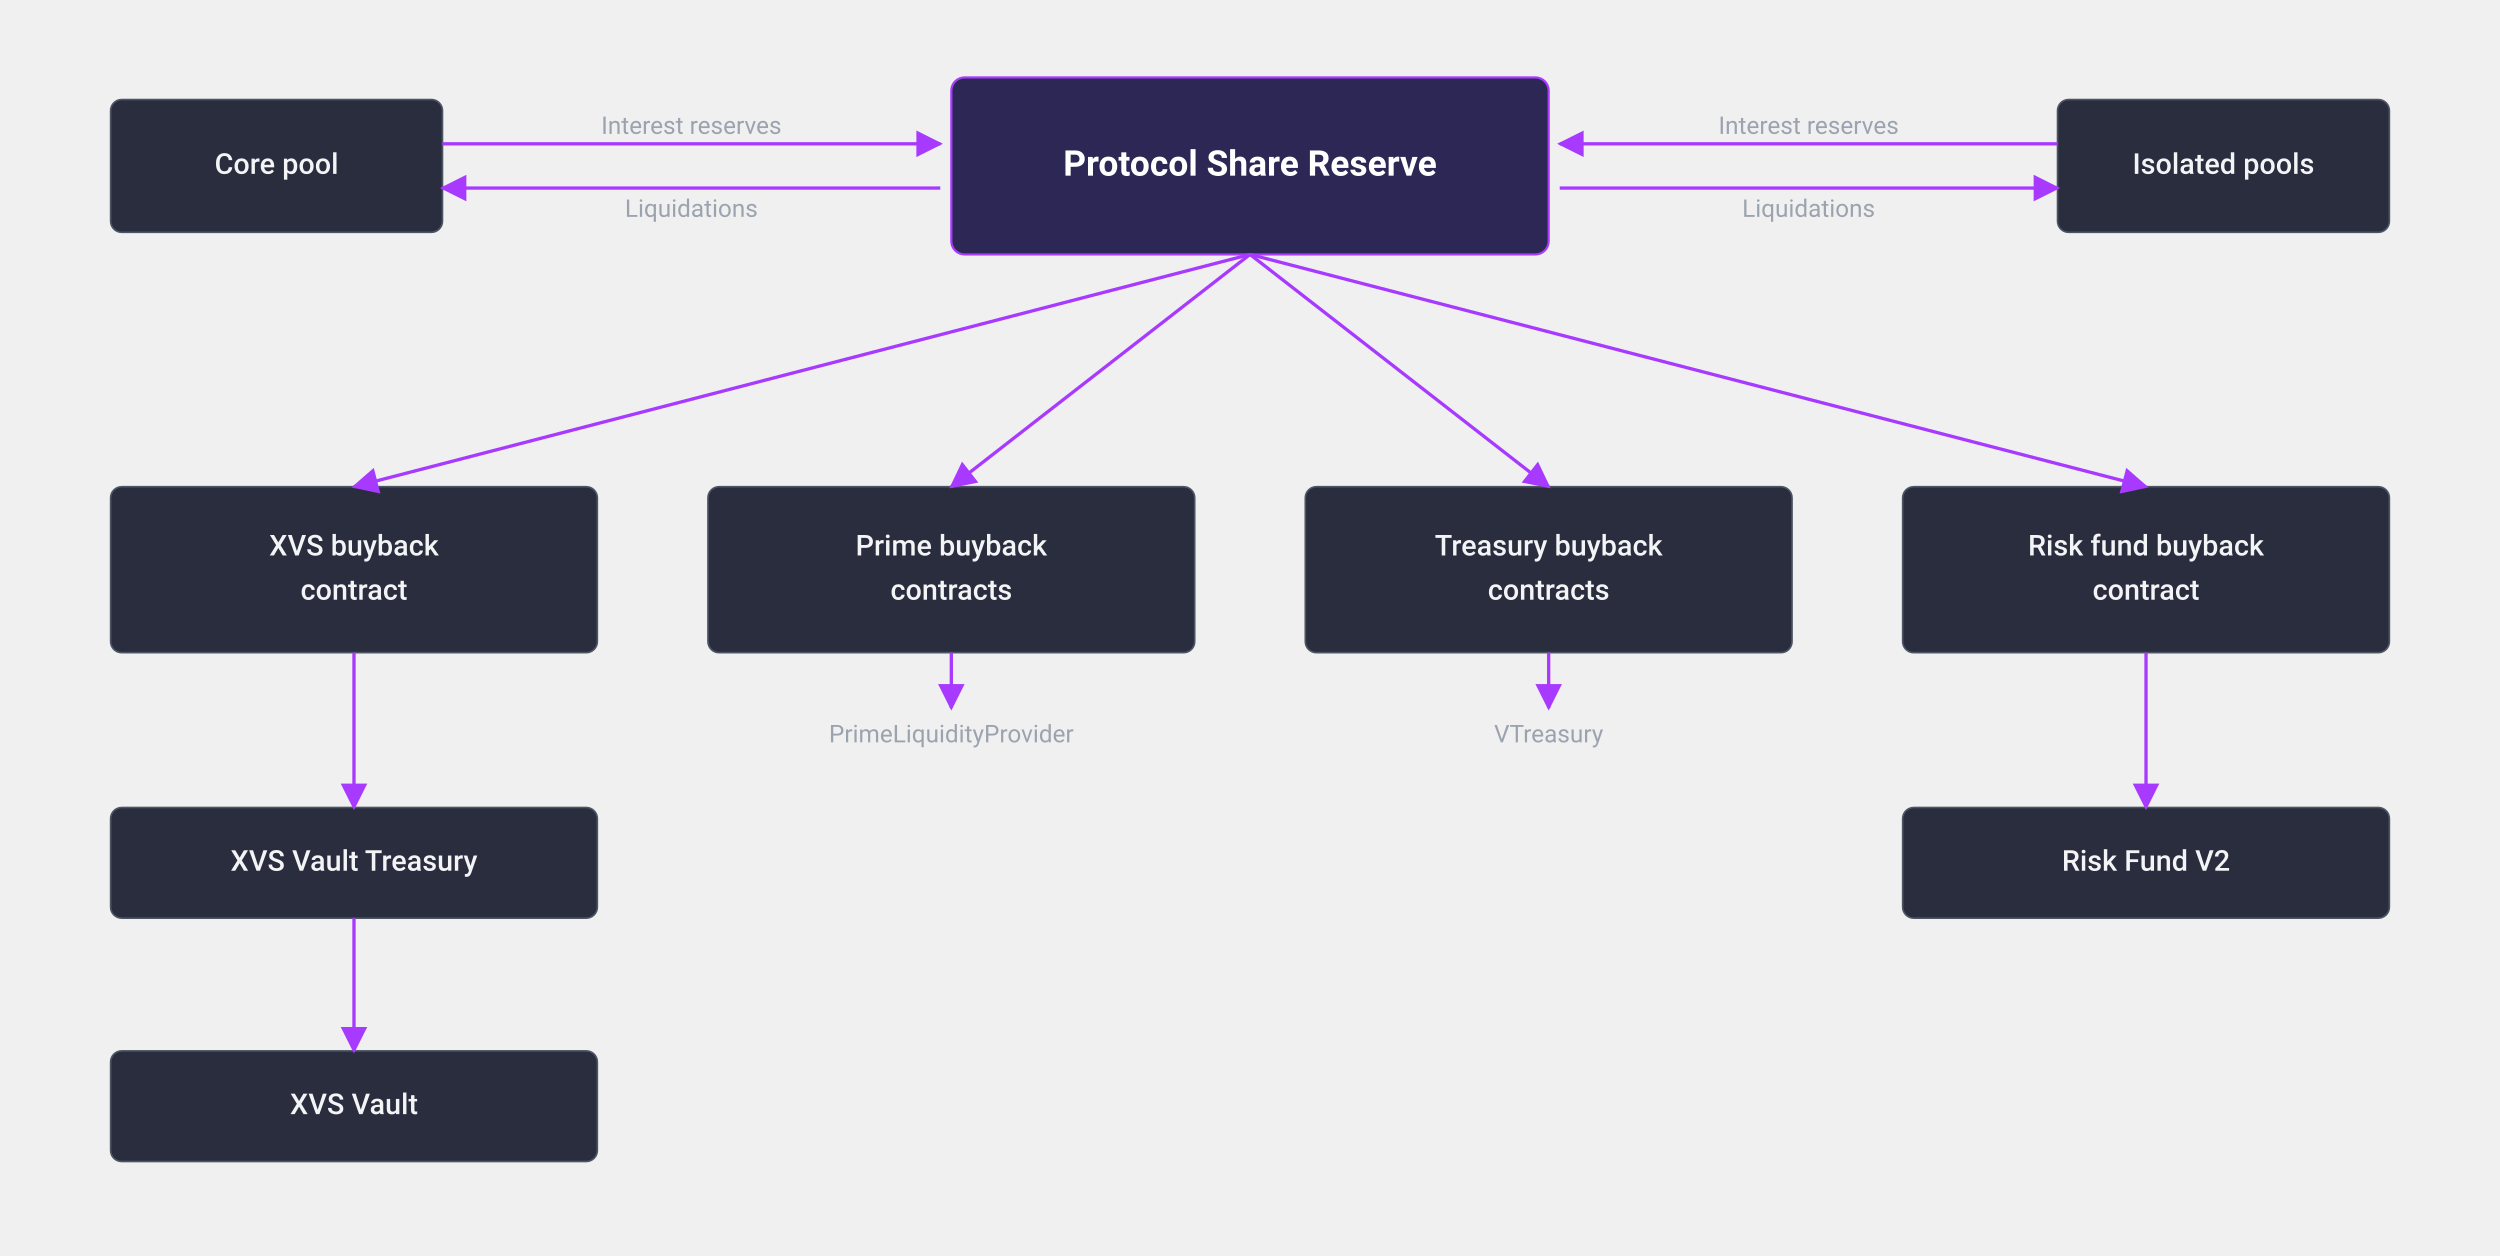
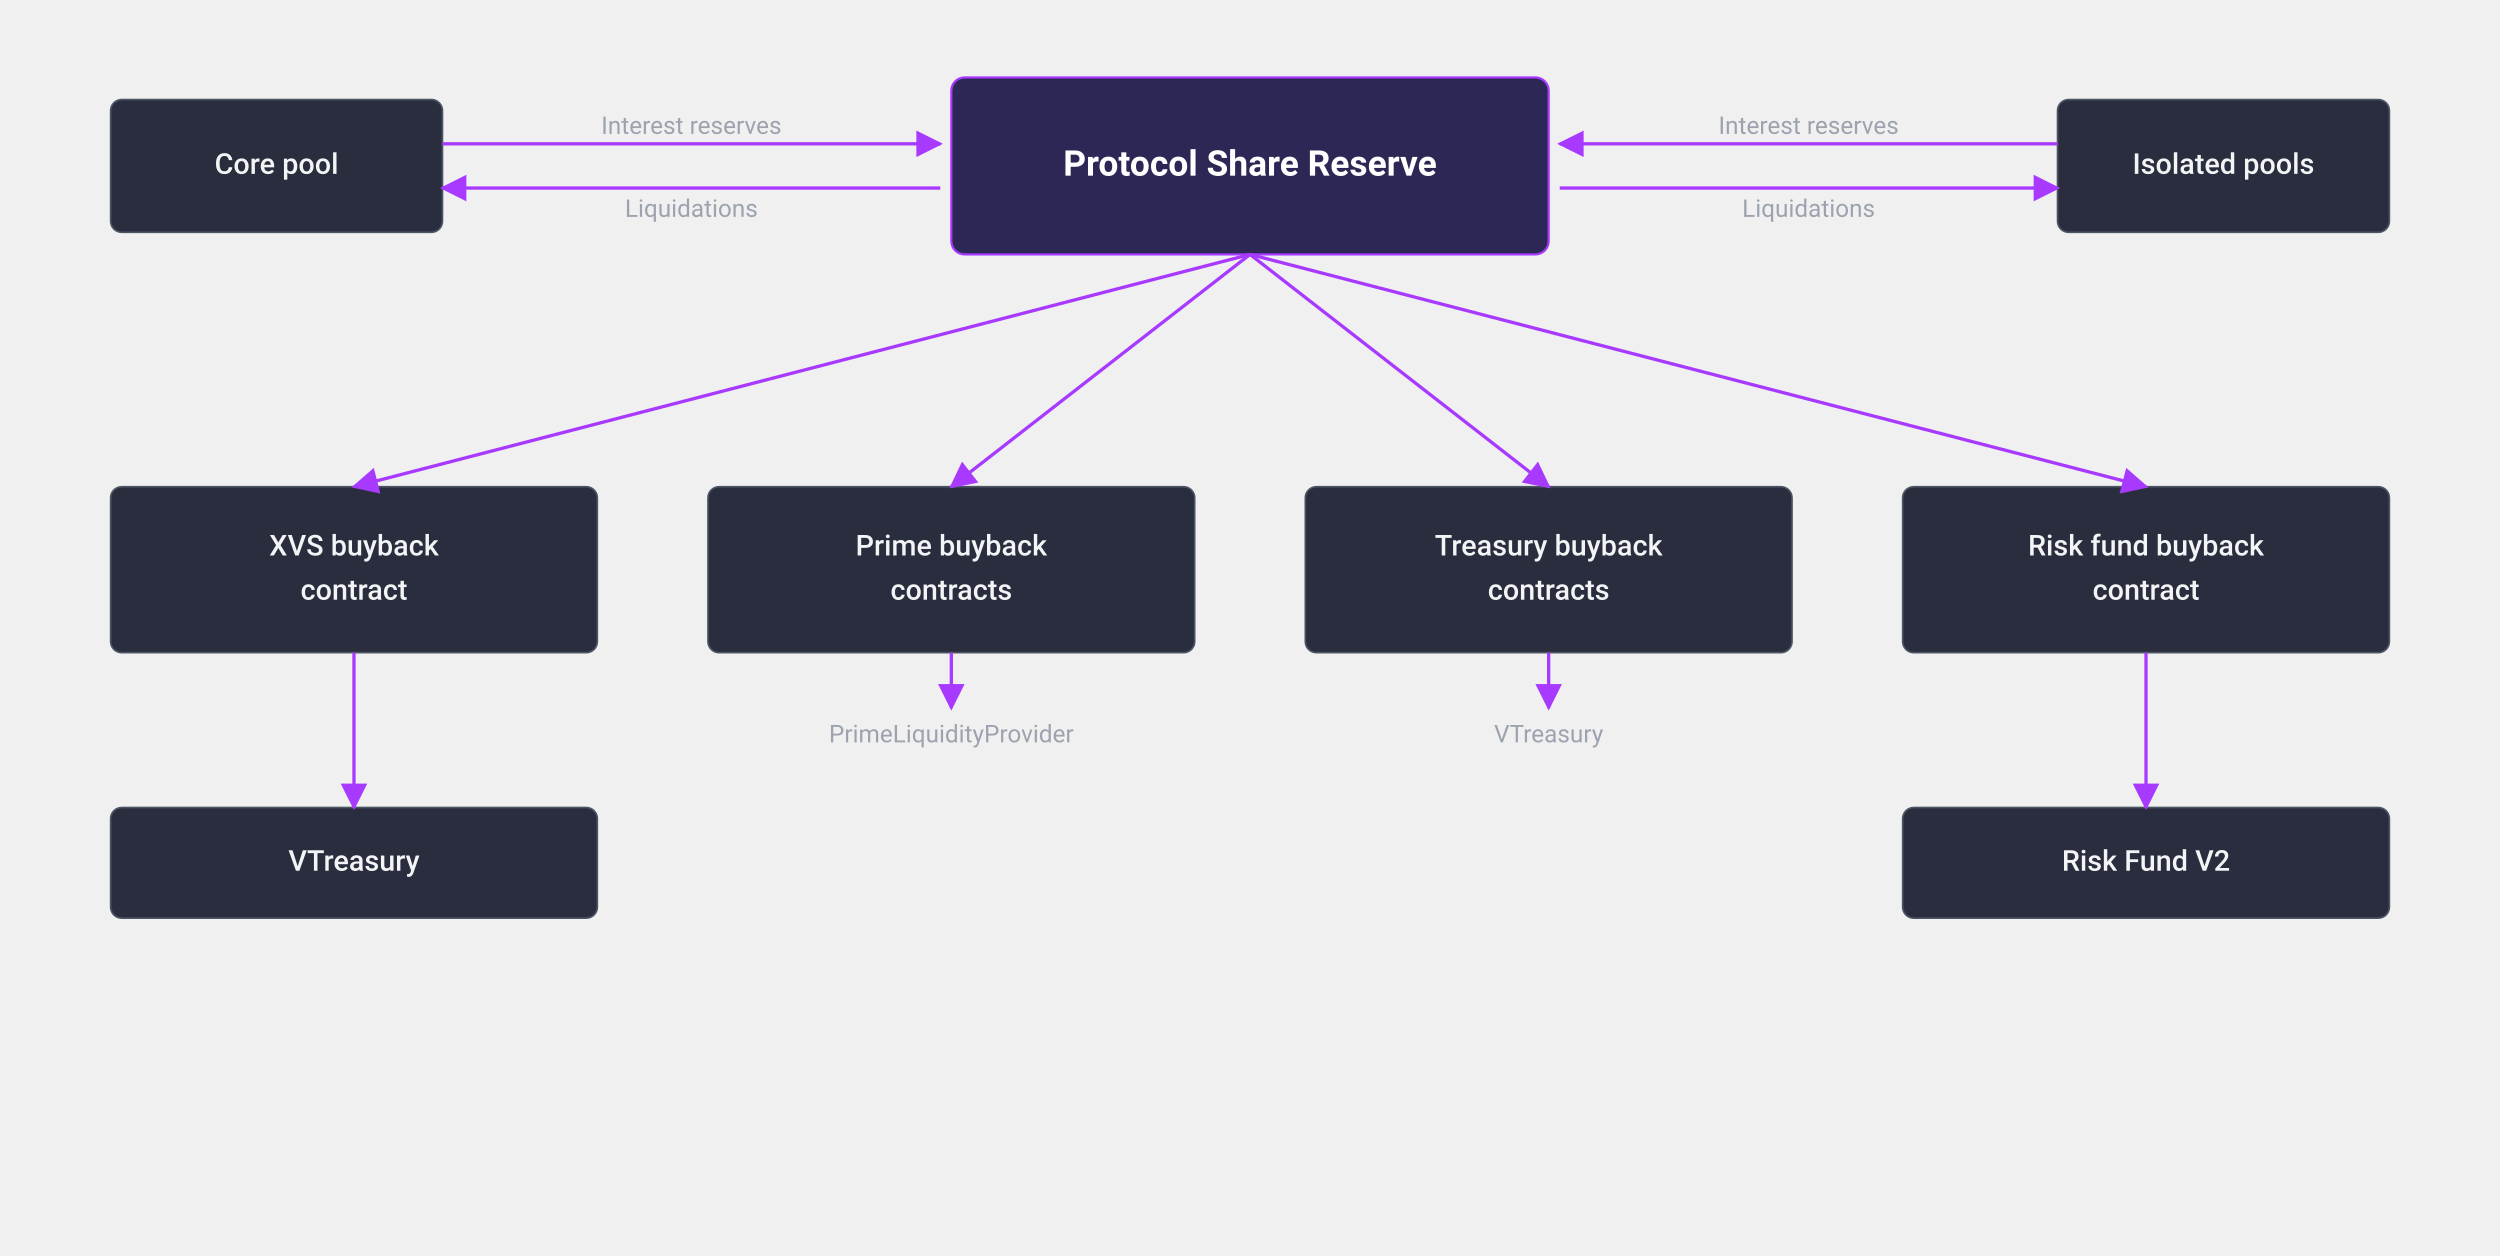
<svg xmlns="http://www.w3.org/2000/svg" viewBox="0 0 2260 1135" font-family="system-ui, -apple-system, 'Segoe UI', Roboto, Inter, sans-serif">
  <defs>
    <marker id="arrow" viewBox="0 0 10 10" refX="9" refY="5" markerWidth="8" markerHeight="8" orient="auto-start-reverse">
      <path d="M 0 0 L 10 5 L 0 10 z" fill="#A83AFF" />
    </marker>
    <style>
      .box        { fill: #2A2D3E; stroke: #4B5563; stroke-width: 1.5; }
      .box-prim   { fill: #2D2756; stroke: #A83AFF; stroke-width: 2; }
      .lbl        { fill: #F3F4F6; font-size: 26px; font-weight: 500; text-anchor: middle; dominant-baseline: middle; }
      .lbl-bold   { fill: #FFFFFF; font-size: 32px; font-weight: 600; text-anchor: middle; dominant-baseline: middle; }
      .ann        { fill: #9CA3AF; font-size: 22px; text-anchor: middle; dominant-baseline: middle; }
      .flow       { stroke: #A83AFF; stroke-width: 3; fill: none; }
    </style>
  </defs>
  <rect class="box" x="100" y="90" width="300" height="120" rx="10" />
  <text class="lbl" x="250" y="150">Core pool</text>
  <rect class="box-prim" x="860" y="70" width="540" height="160" rx="12" />
  <text class="lbl-bold" x="1130" y="150">Protocol Share Reserve</text>
  <rect class="box" x="1860" y="90" width="300" height="120" rx="10" />
  <text class="lbl" x="2010" y="150">Isolated pools</text>
  <path class="flow" d="M 400 130 L 850 130" marker-end="url(#arrow)" />
  <text class="ann" x="625" y="115">Interest reserves</text>
  <path class="flow" d="M 850 170 L 400 170" marker-end="url(#arrow)" />
  <text class="ann" x="625" y="190">Liquidations</text>
  <path class="flow" d="M 1860 130 L 1410 130" marker-end="url(#arrow)" />
  <text class="ann" x="1635" y="115">Interest reserves</text>
  <path class="flow" d="M 1410 170 L 1860 170" marker-end="url(#arrow)" />
  <text class="ann" x="1635" y="190">Liquidations</text>
  <rect class="box" x="100" y="440" width="440" height="150" rx="10" />
  <text class="lbl" x="320" y="495">XVS buyback</text>
  <text class="lbl" x="320" y="535">contract</text>
  <rect class="box" x="640" y="440" width="440" height="150" rx="10" />
  <text class="lbl" x="860" y="495">Prime buyback</text>
  <text class="lbl" x="860" y="535">contracts</text>
  <rect class="box" x="1180" y="440" width="440" height="150" rx="10" />
  <text class="lbl" x="1400" y="495">Treasury buyback</text>
  <text class="lbl" x="1400" y="535">contracts</text>
  <rect class="box" x="1720" y="440" width="440" height="150" rx="10" />
  <text class="lbl" x="1940" y="495">Risk fund buyback</text>
  <text class="lbl" x="1940" y="535">contract</text>
  <path class="flow" d="M 1130 230 L 320  440" marker-end="url(#arrow)" />
  <path class="flow" d="M 1130 230 L 860  440" marker-end="url(#arrow)" />
  <path class="flow" d="M 1130 230 L 1400 440" marker-end="url(#arrow)" />
  <path class="flow" d="M 1130 230 L 1940 440" marker-end="url(#arrow)" />
  <rect class="box" x="100" y="730" width="440" height="100" rx="10" />
-   <text class="lbl" x="320" y="780">XVS Vault Treasury</text>
+   <text class="lbl" x="320" y="780">VTreasury</text>
  <rect class="box" x="1720" y="730" width="440" height="100" rx="10" />
  <text class="lbl" x="1940" y="780">Risk Fund V2</text>
  <path class="flow" d="M 320  590 L 320  730" marker-end="url(#arrow)" />
  <path class="flow" d="M 1940 590 L 1940 730" marker-end="url(#arrow)" />
  <path class="flow" d="M 860  590 L 860  640" marker-end="url(#arrow)" />
  <text class="ann" x="860" y="665">PrimeLiquidityProvider</text>
  <path class="flow" d="M 1400 590 L 1400 640" marker-end="url(#arrow)" />
  <text class="ann" x="1400" y="665">VTreasury</text>
-   <rect class="box" x="100" y="950" width="440" height="100" rx="10" />
-   <text class="lbl" x="320" y="1000">XVS Vault</text>
-   <path class="flow" d="M 320 830 L 320 950" marker-end="url(#arrow)" />
</svg>
